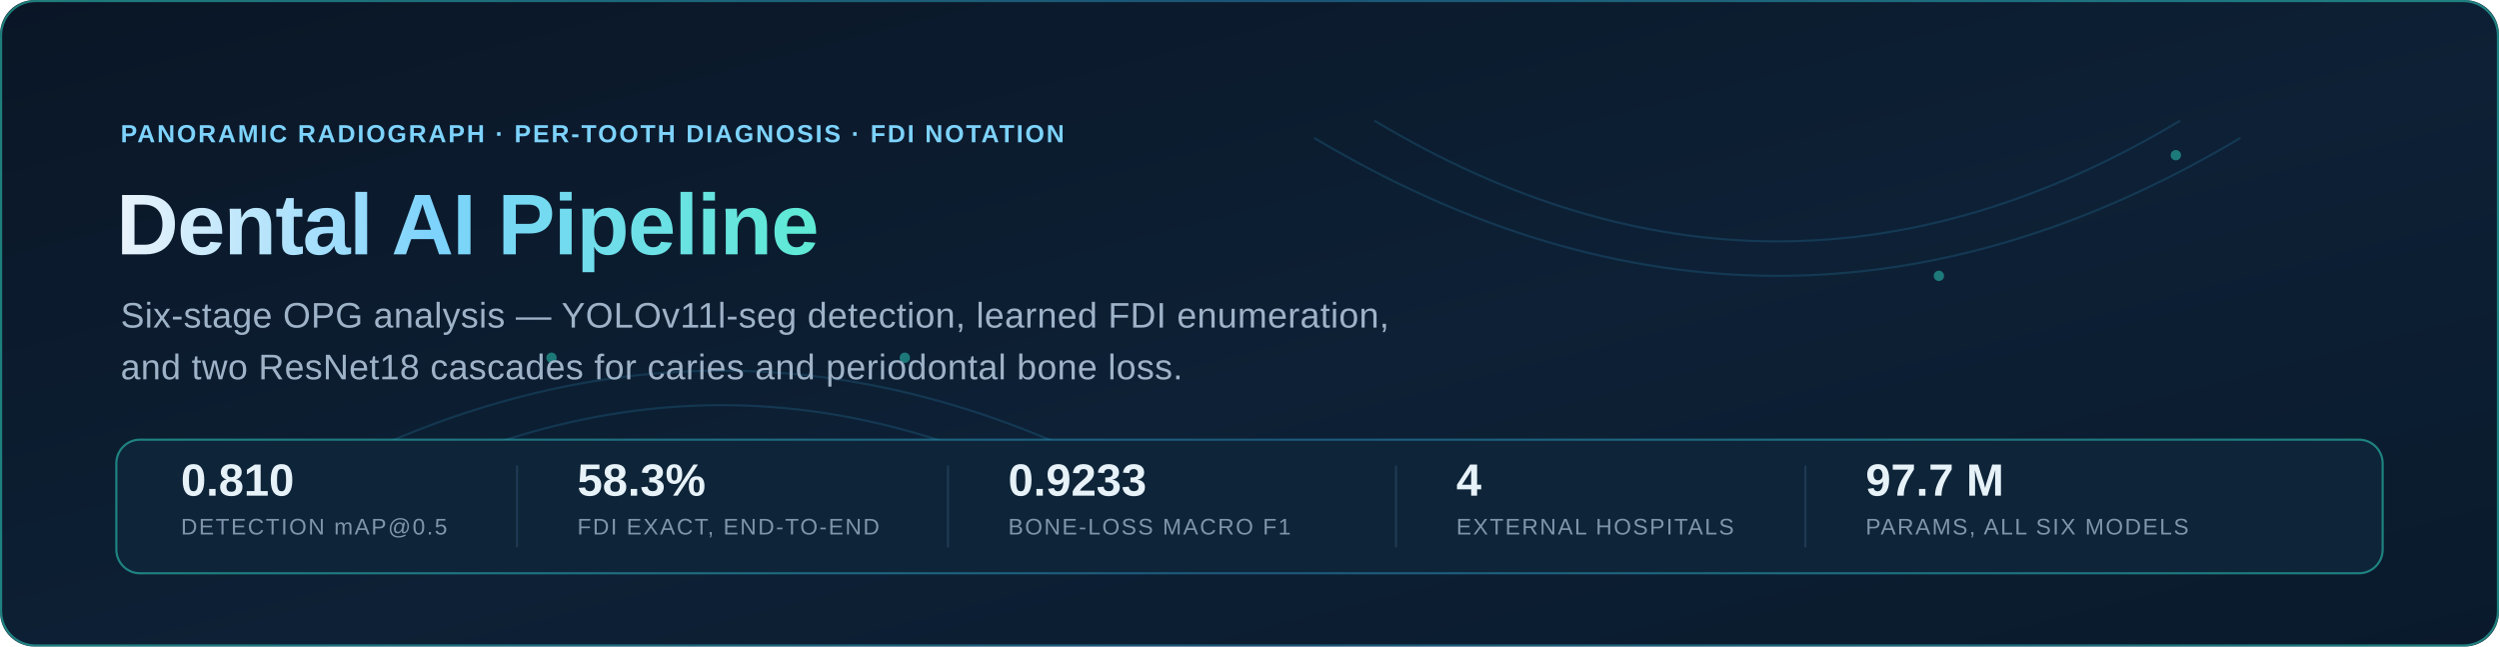
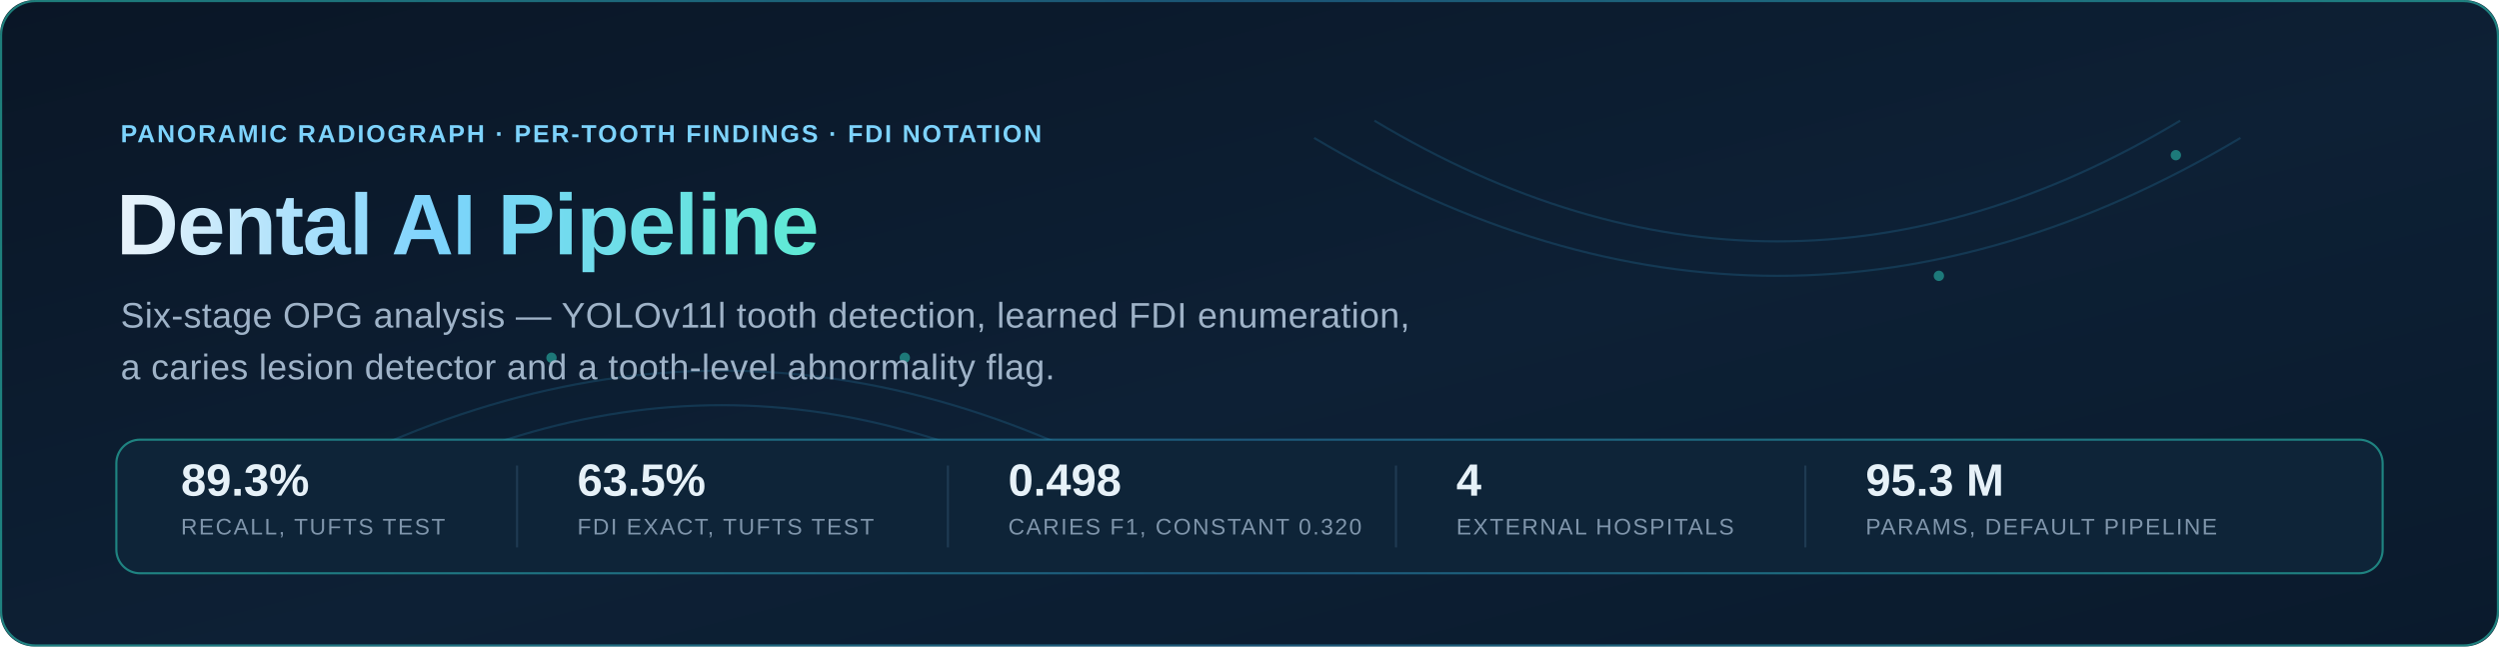
<svg xmlns="http://www.w3.org/2000/svg" viewBox="0 0 1160 300" width="1160" height="300" role="img" aria-label="Dental AI Pipeline — automated OPG analysis: six stages, four datasets, external validation on four hospitals">
  <defs>
    <linearGradient id="hbg" x1="0" y1="0" x2="1" y2="1">
      <stop offset="0%" stop-color="#0a1626" />
      <stop offset="55%" stop-color="#0d2035" />
      <stop offset="100%" stop-color="#0a1a2c" />
    </linearGradient>
    <linearGradient id="hstroke" x1="0" y1="0" x2="1" y2="0">
      <stop offset="0%" stop-color="#2dd4bf" stop-opacity="0.55" />
      <stop offset="50%" stop-color="#38bdf8" stop-opacity="0.35" />
      <stop offset="100%" stop-color="#2dd4bf" stop-opacity="0.55" />
    </linearGradient>
    <linearGradient id="htitle" x1="0" y1="0" x2="1" y2="0">
      <stop offset="0%" stop-color="#e9f3fb" />
      <stop offset="45%" stop-color="#7dd3fc" />
      <stop offset="100%" stop-color="#5eead4" />
    </linearGradient>
    <linearGradient id="scanline" x1="0" y1="0" x2="0" y2="1">
      <stop offset="0%" stop-color="#5eead4" stop-opacity="0" />
      <stop offset="45%" stop-color="#5eead4" stop-opacity="0.85" />
      <stop offset="55%" stop-color="#5eead4" stop-opacity="0.85" />
      <stop offset="100%" stop-color="#5eead4" stop-opacity="0" />
    </linearGradient>
    <clipPath id="hclip">
      <rect x="0" y="0" width="1160" height="300" rx="16" />
    </clipPath>
    <style>
      .f { font-family: 'Segoe UI', -apple-system, BlinkMacSystemFont, 'Helvetica Neue', Arial, sans-serif; }
      .m { font-family: ui-monospace, 'SFMono-Regular', 'Cascadia Code', Consolas, 'Liberation Mono', monospace; }
      .t1 { font-size: 40px; font-weight: 700; letter-spacing: -0.6px; fill: url(#htitle); }
      .t2 { font-size: 16.5px; fill: #9fb3c8; letter-spacing: 0.2px; }
      .kpi-n { font-size: 21px; font-weight: 700; fill: #e6f1f8; }
      .kpi-l { font-size: 10.5px; fill: #7f95ab; letter-spacing: 0.75px; }
      .tag { font-size: 11.5px; fill: #7dd3fc; letter-spacing: 0.9px; font-weight: 600; }
      .fade-a { animation: fadeUp .9s ease-out both; }
      .fade-b { animation: fadeUp .9s .18s ease-out both; }
      .fade-c { animation: fadeUp .9s .34s ease-out both; }
      @keyframes fadeUp { from { opacity: 0; transform: translateY(10px); } to { opacity: 1; transform: translateY(0); } }
      @media (prefers-reduced-motion: reduce) { * { animation: none !important; } }
    </style>
  </defs>
  <g clip-path="url(#hclip)">
    <rect width="1160" height="300" fill="url(#hbg)" />
    <g opacity="0.16" fill="none" stroke="#38bdf8" stroke-width="1">
      <path d="M120 236 Q 335 108 550 236" />
      <path d="M148 244 Q 335 132 522 244" />
      <path d="M610 64 Q 825 192 1040 64" />
      <path d="M638 56 Q 825 168 1012 56" />
    </g>
    <g opacity="0.5" fill="#2dd4bf">
      <circle cx="150" cy="228" r="2.4">
        <animate attributeName="opacity" values="0.25;1;0.25" dur="3.2s" repeatCount="indefinite" />
      </circle>
      <circle cx="256" cy="166" r="2.4">
        <animate attributeName="opacity" values="0.25;1;0.25" dur="3.2s" begin="0.4s" repeatCount="indefinite" />
      </circle>
      <circle cx="420" cy="166" r="2.4">
        <animate attributeName="opacity" values="0.25;1;0.25" dur="3.2s" begin="0.8s" repeatCount="indefinite" />
      </circle>
      <circle cx="522" cy="228" r="2.4">
        <animate attributeName="opacity" values="0.25;1;0.25" dur="3.2s" begin="1.2s" repeatCount="indefinite" />
      </circle>
      <circle cx="900" cy="128" r="2.4">
        <animate attributeName="opacity" values="0.25;1;0.25" dur="3.2s" begin="1.6s" repeatCount="indefinite" />
      </circle>
      <circle cx="1010" cy="72" r="2.4">
        <animate attributeName="opacity" values="0.25;1;0.25" dur="3.2s" begin="2.0s" repeatCount="indefinite" />
      </circle>
    </g>
    <rect x="-260" y="0" width="180" height="300" fill="url(#scanline)" opacity="0.30">
      <animate attributeName="x" values="-260;1180" dur="7s" repeatCount="indefinite" />
    </rect>
    <g class="fade-a">
-       <text class="f tag" x="56" y="66">PANORAMIC RADIOGRAPH · PER-TOOTH DIAGNOSIS · FDI NOTATION</text>
+       <text class="f tag" x="56" y="66">PANORAMIC RADIOGRAPH · PER-TOOTH FINDINGS · FDI NOTATION</text>
      <text class="f t1" x="54" y="118">Dental AI Pipeline</text>
    </g>
    <g class="fade-b">
-       <text class="f t2" x="56" y="152">Six-stage OPG analysis — YOLOv11l-seg detection, learned FDI enumeration,</text>
-       <text class="f t2" x="56" y="176">and two ResNet18 cascades for caries and periodontal bone loss.</text>
+       <text class="f t2" x="56" y="152">Six-stage OPG analysis — YOLOv11l tooth detection, learned FDI enumeration,</text>
+       <text class="f t2" x="56" y="176">a caries lesion detector and a tooth-level abnormality flag.</text>
    </g>
    <g class="fade-c">
      <rect x="54" y="204" width="1052" height="62" rx="11" fill="#0e2438" stroke="url(#hstroke)" stroke-width="1" />
      <g transform="translate(84,230)">
-         <text class="f kpi-n" x="0" y="0">0.810</text>
-         <text class="f kpi-l" x="0" y="18">DETECTION mAP@0.5</text>
+         <text class="f kpi-n" x="0" y="0">89.3%</text>
+         <text class="f kpi-l" x="0" y="18">RECALL, TUFTS TEST</text>
      </g>
      <line x1="240" y1="216" x2="240" y2="254" stroke="#1e3a52" stroke-width="1" />
      <g transform="translate(268,230)">
-         <text class="f kpi-n" x="0" y="0">58.3%</text>
-         <text class="f kpi-l" x="0" y="18">FDI EXACT, END-TO-END</text>
+         <text class="f kpi-n" x="0" y="0">63.5%</text>
+         <text class="f kpi-l" x="0" y="18">FDI EXACT, TUFTS TEST</text>
      </g>
      <line x1="440" y1="216" x2="440" y2="254" stroke="#1e3a52" stroke-width="1" />
      <g transform="translate(468,230)">
-         <text class="f kpi-n" x="0" y="0">0.9233</text>
-         <text class="f kpi-l" x="0" y="18">BONE-LOSS MACRO F1</text>
+         <text class="f kpi-n" x="0" y="0">0.498</text>
+         <text class="f kpi-l" x="0" y="18">CARIES F1, CONSTANT 0.320</text>
      </g>
      <line x1="648" y1="216" x2="648" y2="254" stroke="#1e3a52" stroke-width="1" />
      <g transform="translate(676,230)">
        <text class="f kpi-n" x="0" y="0">4</text>
        <text class="f kpi-l" x="0" y="18">EXTERNAL HOSPITALS</text>
      </g>
      <line x1="838" y1="216" x2="838" y2="254" stroke="#1e3a52" stroke-width="1" />
      <g transform="translate(866,230)">
-         <text class="f kpi-n" x="0" y="0">97.7 M</text>
-         <text class="f kpi-l" x="0" y="18">PARAMS, ALL SIX MODELS</text>
+         <text class="f kpi-n" x="0" y="0">95.3 M</text>
+         <text class="f kpi-l" x="0" y="18">PARAMS, DEFAULT PIPELINE</text>
      </g>
    </g>
    <rect x="0.5" y="0.5" width="1159" height="299" rx="16" fill="none" stroke="url(#hstroke)" stroke-width="1" />
  </g>
</svg>
